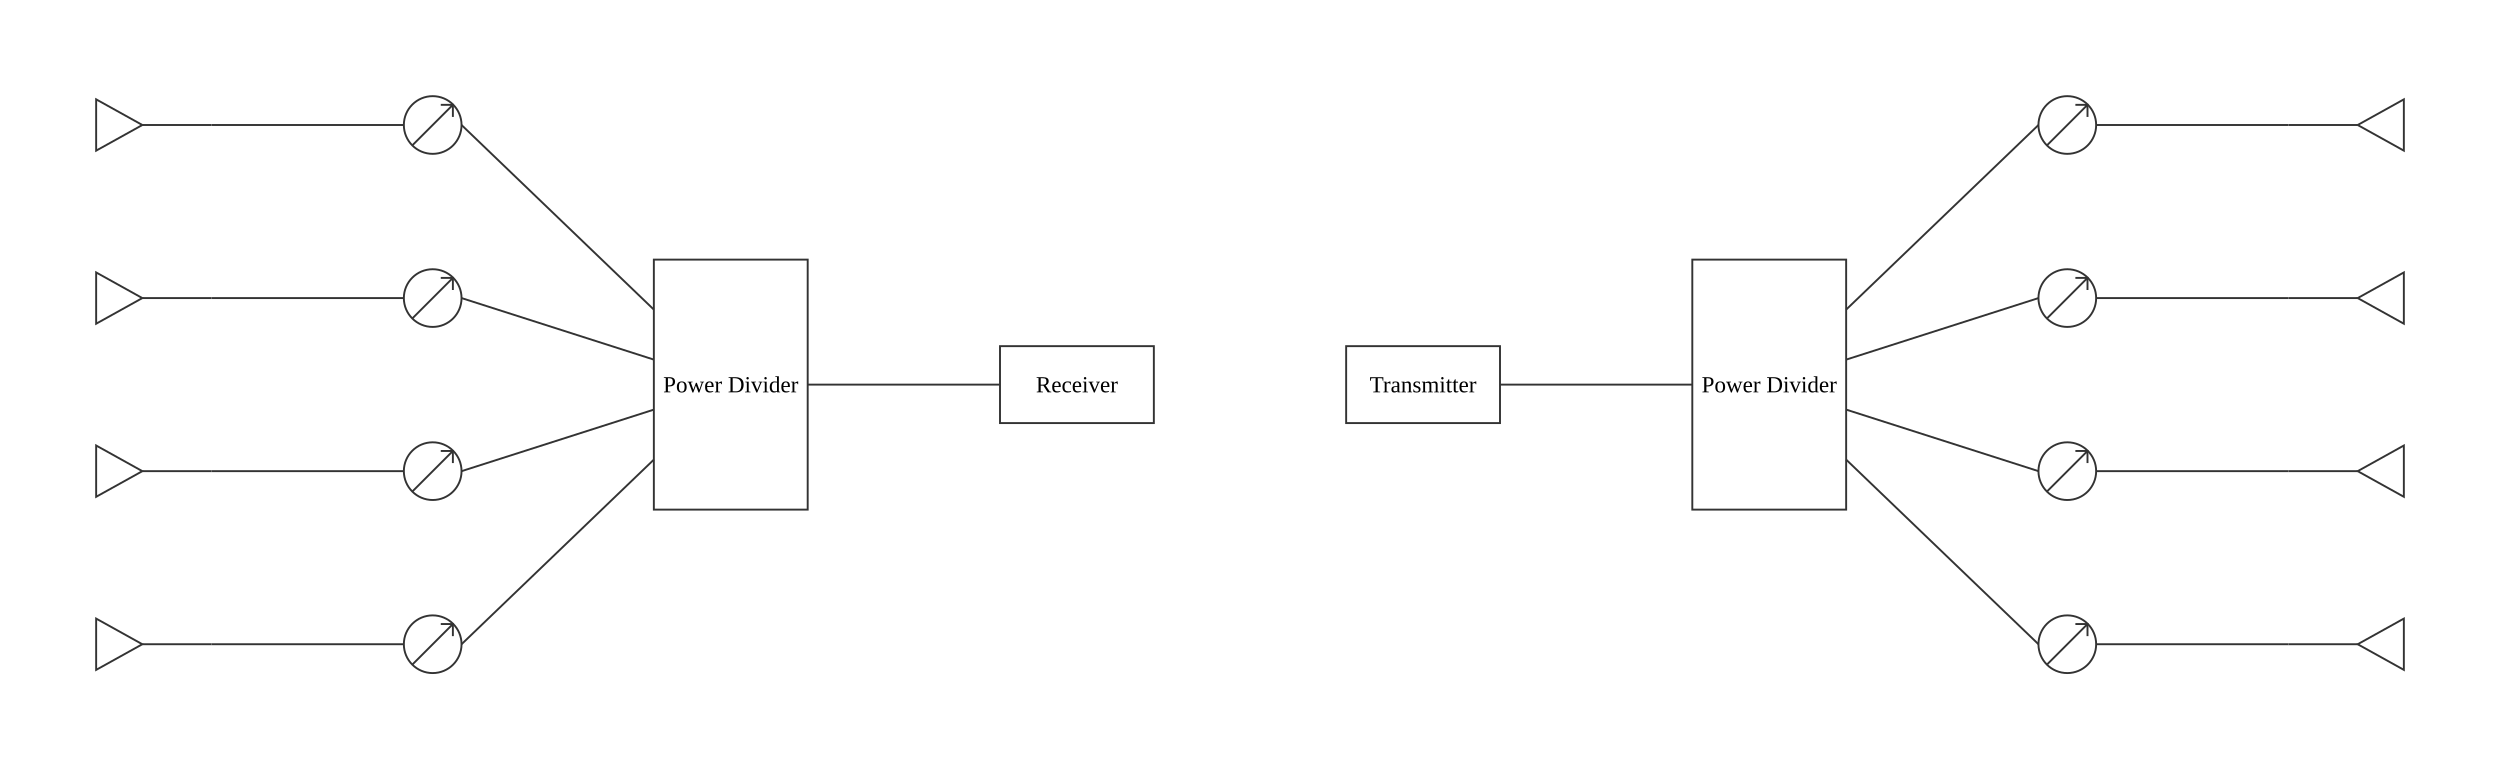
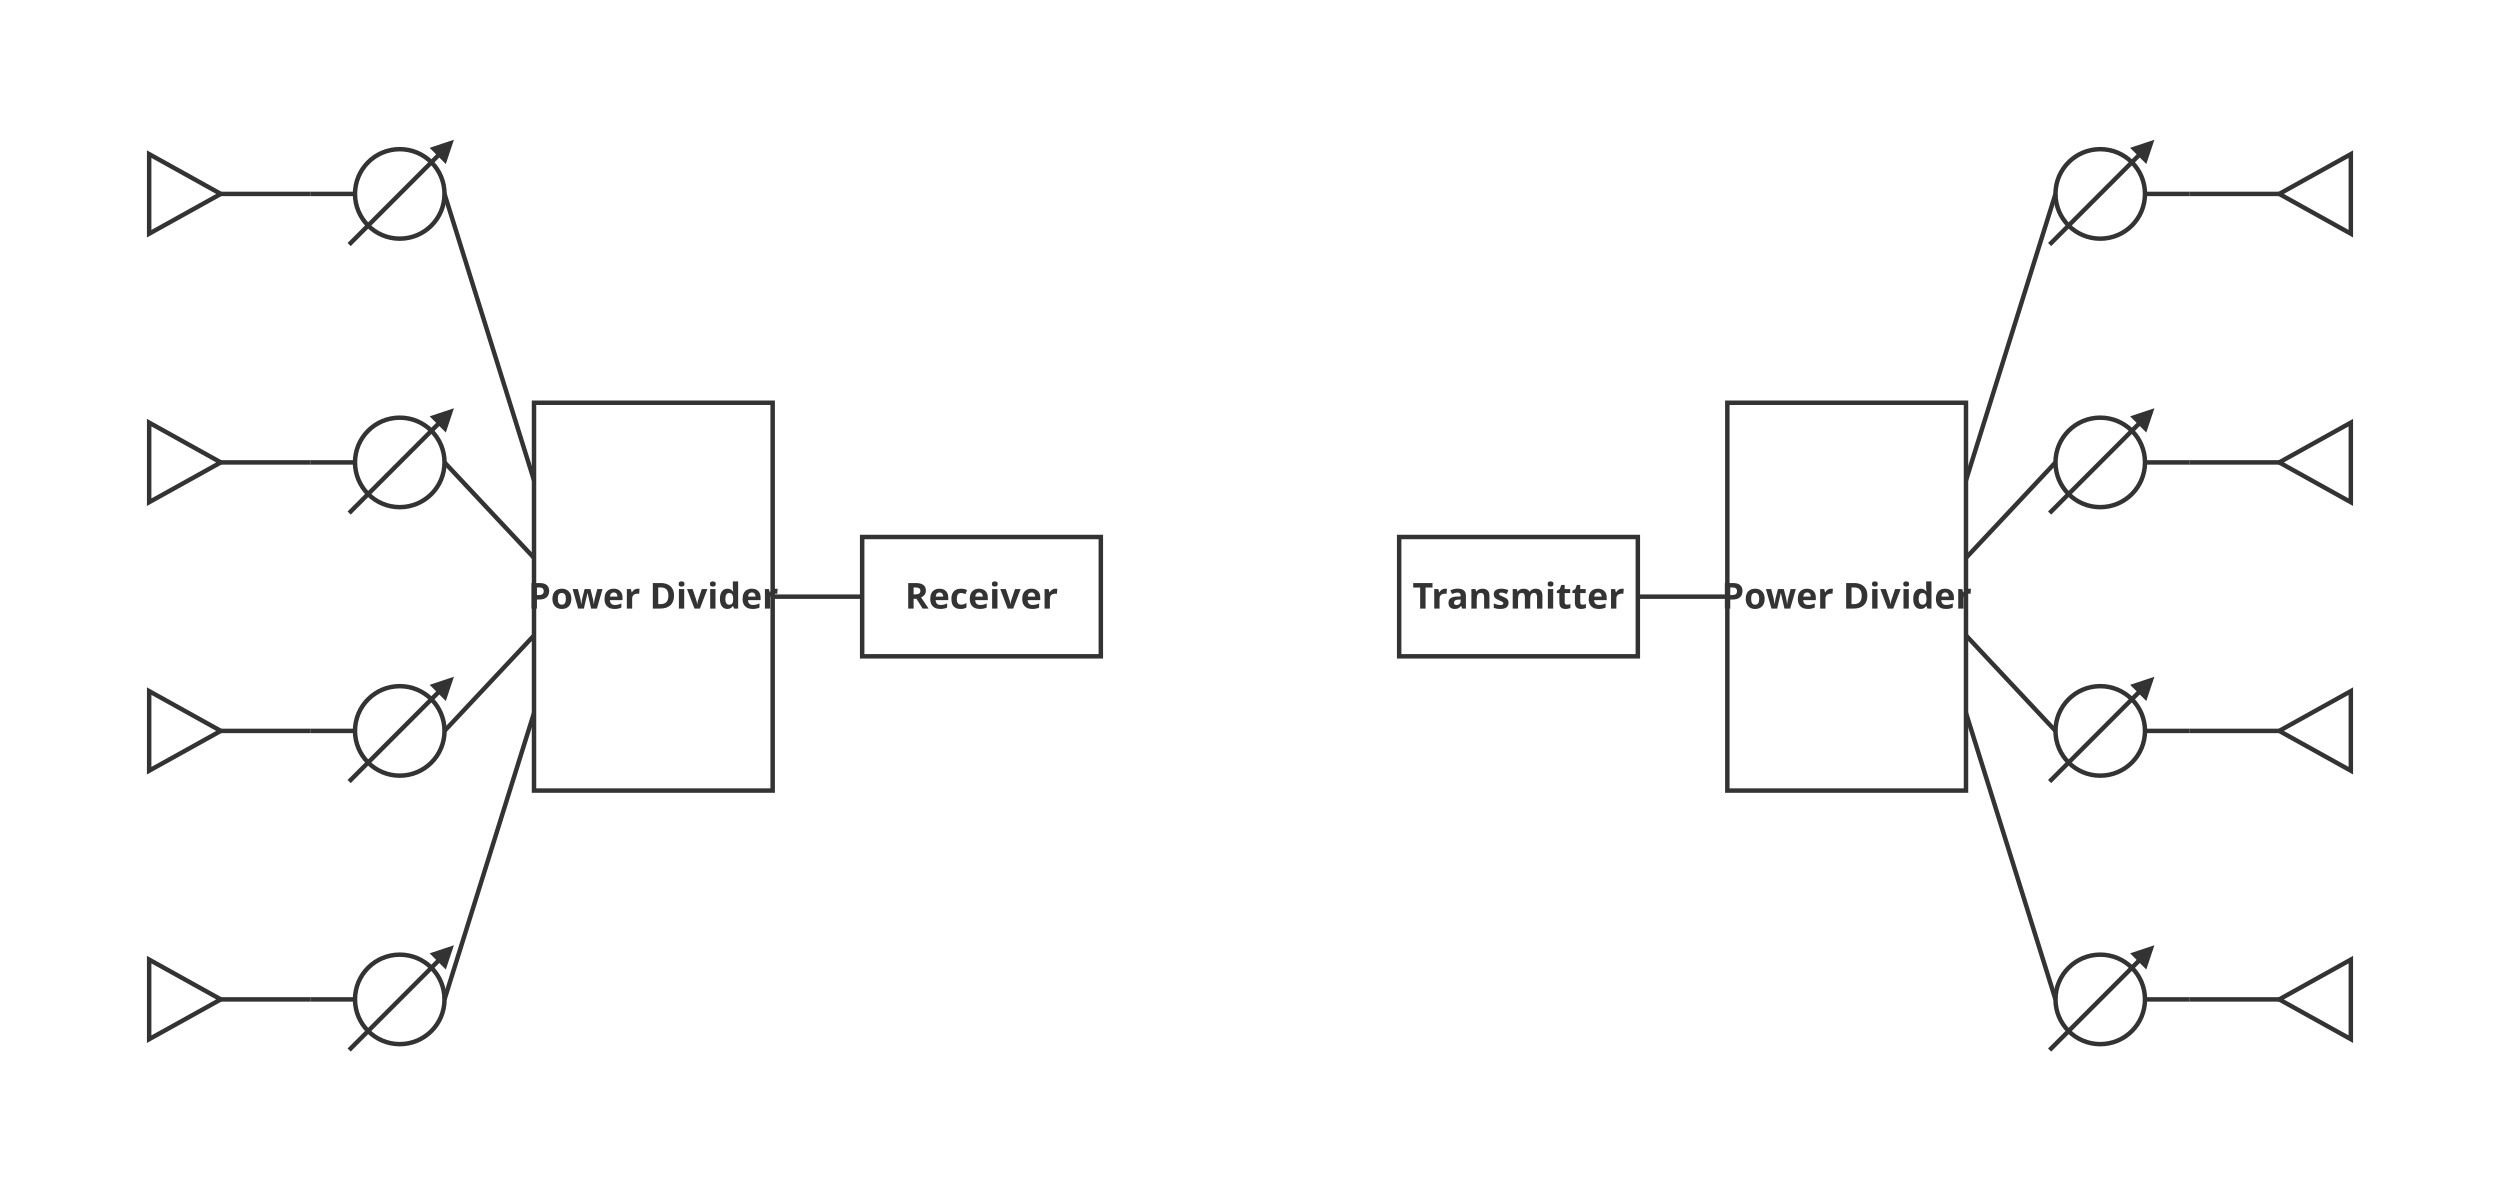
- <svg xmlns="http://www.w3.org/2000/svg" viewBox="0 0 1300 400">
-   <g id="rxFrontEnd[0].element[0]">
-     <line x1="74" y1="65" x2="110" y2="65" stroke="#333" />
-     <path d="M50 51.667 L50 78.333 L74 65 Z" stroke="#333" fill="none" />
+ <svg xmlns="http://www.w3.org/2000/svg" viewBox="0 0 838 400">
+   <g id="rxFrontEnd.1.element">
+     <line x1="74" y1="65" x2="104" y2="65" stroke="#333" stroke-width="1.5" />
+     <path d="M50 51.667 L50 78.333 L74 65 Z" stroke="#333" stroke-width="1.5" fill="none" />
  </g>
-   <g id="rxFrontEnd[0].element[1]">
-     <circle cx="225" cy="65" r="15" stroke="#333" fill="none" />
-     <path d="M214.5 75.5 L235.5 54.5 M229.2 54.5 L235.5 54.5 L235.5 60.8" stroke="#333" fill="none" />
+   <g id="rxFrontEnd.1.phaseShifter">
+     <circle cx="134" cy="65" r="15" stroke="#333" stroke-width="1.5" fill="none" />
+     <path d="M117.029 81.971 L150.971 48.029" stroke="#333" stroke-width="1.5" fill="none" />
+     <path d="M150.971 48.029 L149.114 53.598 L145.402 49.886 Z" stroke="#333" stroke-width="1.5" fill="#333" />
  </g>
-   <g id="rxFrontEnd[1].element[0]">
-     <line x1="74" y1="155" x2="110" y2="155" stroke="#333" />
-     <path d="M50 141.667 L50 168.333 L74 155 Z" stroke="#333" fill="none" />
+   <g id="rxFrontEnd.2.element">
+     <line x1="74" y1="155" x2="104" y2="155" stroke="#333" stroke-width="1.5" />
+     <path d="M50 141.667 L50 168.333 L74 155 Z" stroke="#333" stroke-width="1.5" fill="none" />
  </g>
-   <g id="rxFrontEnd[1].element[1]">
-     <circle cx="225" cy="155" r="15" stroke="#333" fill="none" />
-     <path d="M214.5 165.5 L235.5 144.5 M229.2 144.5 L235.5 144.5 L235.5 150.8" stroke="#333" fill="none" />
+   <g id="rxFrontEnd.2.phaseShifter">
+     <circle cx="134" cy="155" r="15" stroke="#333" stroke-width="1.5" fill="none" />
+     <path d="M117.029 171.971 L150.971 138.029" stroke="#333" stroke-width="1.5" fill="none" />
+     <path d="M150.971 138.029 L149.114 143.598 L145.402 139.886 Z" stroke="#333" stroke-width="1.5" fill="#333" />
  </g>
-   <g id="rxFrontEnd[2].element[0]">
-     <line x1="74" y1="245" x2="110" y2="245" stroke="#333" />
-     <path d="M50 231.667 L50 258.333 L74 245 Z" stroke="#333" fill="none" />
+   <g id="rxFrontEnd.3.element">
+     <line x1="74" y1="245" x2="104" y2="245" stroke="#333" stroke-width="1.5" />
+     <path d="M50 231.667 L50 258.333 L74 245 Z" stroke="#333" stroke-width="1.5" fill="none" />
  </g>
-   <g id="rxFrontEnd[2].element[1]">
-     <circle cx="225" cy="245" r="15" stroke="#333" fill="none" />
-     <path d="M214.5 255.5 L235.5 234.5 M229.2 234.5 L235.5 234.5 L235.5 240.8" stroke="#333" fill="none" />
+   <g id="rxFrontEnd.3.phaseShifter">
+     <circle cx="134" cy="245" r="15" stroke="#333" stroke-width="1.5" fill="none" />
+     <path d="M117.029 261.971 L150.971 228.029" stroke="#333" stroke-width="1.5" fill="none" />
+     <path d="M150.971 228.029 L149.114 233.598 L145.402 229.886 Z" stroke="#333" stroke-width="1.5" fill="#333" />
  </g>
-   <g id="rxFrontEnd[3].element[0]">
-     <line x1="74" y1="335" x2="110" y2="335" stroke="#333" />
-     <path d="M50 321.667 L50 348.333 L74 335 Z" stroke="#333" fill="none" />
+   <g id="rxFrontEnd.4.element">
+     <line x1="74" y1="335" x2="104" y2="335" stroke="#333" stroke-width="1.5" />
+     <path d="M50 321.667 L50 348.333 L74 335 Z" stroke="#333" stroke-width="1.5" fill="none" />
  </g>
-   <g id="rxFrontEnd[3].element[1]">
-     <circle cx="225" cy="335" r="15" stroke="#333" fill="none" />
-     <path d="M214.5 345.5 L235.5 324.5 M229.2 324.5 L235.5 324.5 L235.5 330.8" stroke="#333" fill="none" />
+   <g id="rxFrontEnd.4.phaseShifter">
+     <circle cx="134" cy="335" r="15" stroke="#333" stroke-width="1.5" fill="none" />
+     <path d="M117.029 351.971 L150.971 318.029" stroke="#333" stroke-width="1.5" fill="none" />
+     <path d="M150.971 318.029 L149.114 323.598 L145.402 319.886 Z" stroke="#333" stroke-width="1.5" fill="#333" />
  </g>
  <g id="rxDivider">
-     <path d="M340 135 h80 v130 h-80 Z" stroke="#333" fill="none" />
-     <text x="380" y="204" font-size="12" text-anchor="middle">Power Divider</text>
+     <path d="M179 135 h80 v130 h-80 Z" stroke="#333" stroke-width="1.5" fill="none" />
+     <text x="219" y="204" font-size="12" font-family="sans-serif" font-weight="bold" fill="#333" text-anchor="middle">Power Divider</text>
  </g>
  <g id="rxBlock">
-     <path d="M520 180 h80 v40 h-80 Z" stroke="#333" fill="none" />
-     <text x="560" y="204" font-size="12" text-anchor="middle">Receiver</text>
+     <path d="M289 180 h80 v40 h-80 Z" stroke="#333" stroke-width="1.5" fill="none" />
+     <text x="329" y="204" font-size="12" font-family="sans-serif" font-weight="bold" fill="#333" text-anchor="middle">Receiver</text>
  </g>
  <g id="txBlock">
-     <path d="M700 180 h80 v40 h-80 Z" stroke="#333" fill="none" />
-     <text x="740" y="204" font-size="12" text-anchor="middle">Transmitter</text>
+     <path d="M469 180 h80 v40 h-80 Z" stroke="#333" stroke-width="1.5" fill="none" />
+     <text x="509" y="204" font-size="12" font-family="sans-serif" font-weight="bold" fill="#333" text-anchor="middle">Transmitter</text>
  </g>
  <g id="txDivider">
-     <path d="M880 135 h80 v130 h-80 Z" stroke="#333" fill="none" />
-     <text x="920" y="204" font-size="12" text-anchor="middle">Power Divider</text>
+     <path d="M579 135 h80 v130 h-80 Z" stroke="#333" stroke-width="1.5" fill="none" />
+     <text x="619" y="204" font-size="12" font-family="sans-serif" font-weight="bold" fill="#333" text-anchor="middle">Power Divider</text>
  </g>
-   <g id="txFrontEnd[0].element[0]">
-     <circle cx="1075" cy="65" r="15" stroke="#333" fill="none" />
-     <path d="M1064.5 75.5 L1085.5 54.5 M1079.2 54.5 L1085.5 54.5 L1085.5 60.8" stroke="#333" fill="none" />
+   <g id="txFrontEnd.1.phaseShifter">
+     <circle cx="704" cy="65" r="15" stroke="#333" stroke-width="1.5" fill="none" />
+     <path d="M687.029 81.971 L720.971 48.029" stroke="#333" stroke-width="1.5" fill="none" />
+     <path d="M720.971 48.029 L719.114 53.598 L715.402 49.886 Z" stroke="#333" stroke-width="1.5" fill="#333" />
  </g>
-   <g id="txFrontEnd[0].element[1]">
-     <line x1="1190" y1="65" x2="1226" y2="65" stroke="#333" />
-     <path d="M1250 51.667 L1250 78.333 L1226 65 Z" stroke="#333" fill="none" />
+   <g id="txFrontEnd.1.element">
+     <line x1="734" y1="65" x2="764" y2="65" stroke="#333" stroke-width="1.5" />
+     <path d="M788 51.667 L788 78.333 L764 65 Z" stroke="#333" stroke-width="1.5" fill="none" />
  </g>
-   <g id="txFrontEnd[1].element[0]">
-     <circle cx="1075" cy="155" r="15" stroke="#333" fill="none" />
-     <path d="M1064.5 165.5 L1085.5 144.5 M1079.2 144.5 L1085.5 144.5 L1085.5 150.8" stroke="#333" fill="none" />
+   <g id="txFrontEnd.2.phaseShifter">
+     <circle cx="704" cy="155" r="15" stroke="#333" stroke-width="1.5" fill="none" />
+     <path d="M687.029 171.971 L720.971 138.029" stroke="#333" stroke-width="1.5" fill="none" />
+     <path d="M720.971 138.029 L719.114 143.598 L715.402 139.886 Z" stroke="#333" stroke-width="1.5" fill="#333" />
  </g>
-   <g id="txFrontEnd[1].element[1]">
-     <line x1="1190" y1="155" x2="1226" y2="155" stroke="#333" />
-     <path d="M1250 141.667 L1250 168.333 L1226 155 Z" stroke="#333" fill="none" />
+   <g id="txFrontEnd.2.element">
+     <line x1="734" y1="155" x2="764" y2="155" stroke="#333" stroke-width="1.5" />
+     <path d="M788 141.667 L788 168.333 L764 155 Z" stroke="#333" stroke-width="1.5" fill="none" />
  </g>
-   <g id="txFrontEnd[2].element[0]">
-     <circle cx="1075" cy="245" r="15" stroke="#333" fill="none" />
-     <path d="M1064.5 255.5 L1085.5 234.5 M1079.2 234.5 L1085.5 234.5 L1085.5 240.8" stroke="#333" fill="none" />
+   <g id="txFrontEnd.3.phaseShifter">
+     <circle cx="704" cy="245" r="15" stroke="#333" stroke-width="1.5" fill="none" />
+     <path d="M687.029 261.971 L720.971 228.029" stroke="#333" stroke-width="1.5" fill="none" />
+     <path d="M720.971 228.029 L719.114 233.598 L715.402 229.886 Z" stroke="#333" stroke-width="1.5" fill="#333" />
  </g>
-   <g id="txFrontEnd[2].element[1]">
-     <line x1="1190" y1="245" x2="1226" y2="245" stroke="#333" />
-     <path d="M1250 231.667 L1250 258.333 L1226 245 Z" stroke="#333" fill="none" />
+   <g id="txFrontEnd.3.element">
+     <line x1="734" y1="245" x2="764" y2="245" stroke="#333" stroke-width="1.5" />
+     <path d="M788 231.667 L788 258.333 L764 245 Z" stroke="#333" stroke-width="1.5" fill="none" />
  </g>
-   <g id="txFrontEnd[3].element[0]">
-     <circle cx="1075" cy="335" r="15" stroke="#333" fill="none" />
-     <path d="M1064.5 345.5 L1085.5 324.5 M1079.2 324.5 L1085.5 324.5 L1085.5 330.8" stroke="#333" fill="none" />
+   <g id="txFrontEnd.4.phaseShifter">
+     <circle cx="704" cy="335" r="15" stroke="#333" stroke-width="1.5" fill="none" />
+     <path d="M687.029 351.971 L720.971 318.029" stroke="#333" stroke-width="1.5" fill="none" />
+     <path d="M720.971 318.029 L719.114 323.598 L715.402 319.886 Z" stroke="#333" stroke-width="1.5" fill="#333" />
  </g>
-   <g id="txFrontEnd[3].element[1]">
-     <line x1="1190" y1="335" x2="1226" y2="335" stroke="#333" />
-     <path d="M1250 321.667 L1250 348.333 L1226 335 Z" stroke="#333" fill="none" />
+   <g id="txFrontEnd.4.element">
+     <line x1="734" y1="335" x2="764" y2="335" stroke="#333" stroke-width="1.5" />
+     <path d="M788 321.667 L788 348.333 L764 335 Z" stroke="#333" stroke-width="1.5" fill="none" />
  </g>
-   <line x1="110" y1="65" x2="210" y2="65" stroke="#333" />
-   <line x1="110" y1="155" x2="210" y2="155" stroke="#333" />
-   <line x1="110" y1="245" x2="210" y2="245" stroke="#333" />
-   <line x1="110" y1="335" x2="210" y2="335" stroke="#333" />
-   <line x1="240" y1="65" x2="340" y2="161" stroke="#333" />
-   <line x1="240" y1="155" x2="340" y2="187" stroke="#333" />
-   <line x1="240" y1="245" x2="340" y2="213" stroke="#333" />
-   <line x1="240" y1="335" x2="340" y2="239" stroke="#333" />
-   <line x1="420" y1="200" x2="520" y2="200" stroke="#333" />
-   <line x1="1090" y1="65" x2="1190" y2="65" stroke="#333" />
-   <line x1="1090" y1="155" x2="1190" y2="155" stroke="#333" />
-   <line x1="1090" y1="245" x2="1190" y2="245" stroke="#333" />
-   <line x1="1090" y1="335" x2="1190" y2="335" stroke="#333" />
-   <line x1="780" y1="200" x2="880" y2="200" stroke="#333" />
-   <line x1="960" y1="161" x2="1060" y2="65" stroke="#333" />
-   <line x1="960" y1="187" x2="1060" y2="155" stroke="#333" />
-   <line x1="960" y1="213" x2="1060" y2="245" stroke="#333" />
-   <line x1="960" y1="239" x2="1060" y2="335" stroke="#333" />
+   <line x1="104" y1="65" x2="119" y2="65" stroke="#333" stroke-width="1.5" />
+   <line x1="104" y1="155" x2="119" y2="155" stroke="#333" stroke-width="1.5" />
+   <line x1="104" y1="245" x2="119" y2="245" stroke="#333" stroke-width="1.5" />
+   <line x1="104" y1="335" x2="119" y2="335" stroke="#333" stroke-width="1.5" />
+   <line x1="149" y1="65" x2="179" y2="161" stroke="#333" stroke-width="1.5" />
+   <line x1="149" y1="155" x2="179" y2="187" stroke="#333" stroke-width="1.5" />
+   <line x1="149" y1="245" x2="179" y2="213" stroke="#333" stroke-width="1.5" />
+   <line x1="149" y1="335" x2="179" y2="239" stroke="#333" stroke-width="1.5" />
+   <line x1="259" y1="200" x2="289" y2="200" stroke="#333" stroke-width="1.5" />
+   <line x1="719" y1="65" x2="734" y2="65" stroke="#333" stroke-width="1.5" />
+   <line x1="719" y1="155" x2="734" y2="155" stroke="#333" stroke-width="1.5" />
+   <line x1="719" y1="245" x2="734" y2="245" stroke="#333" stroke-width="1.5" />
+   <line x1="719" y1="335" x2="734" y2="335" stroke="#333" stroke-width="1.5" />
+   <line x1="549" y1="200" x2="579" y2="200" stroke="#333" stroke-width="1.5" />
+   <line x1="659" y1="161" x2="689" y2="65" stroke="#333" stroke-width="1.5" />
+   <line x1="659" y1="187" x2="689" y2="155" stroke="#333" stroke-width="1.5" />
+   <line x1="659" y1="213" x2="689" y2="245" stroke="#333" stroke-width="1.5" />
+   <line x1="659" y1="239" x2="689" y2="335" stroke="#333" stroke-width="1.5" />
</svg>
